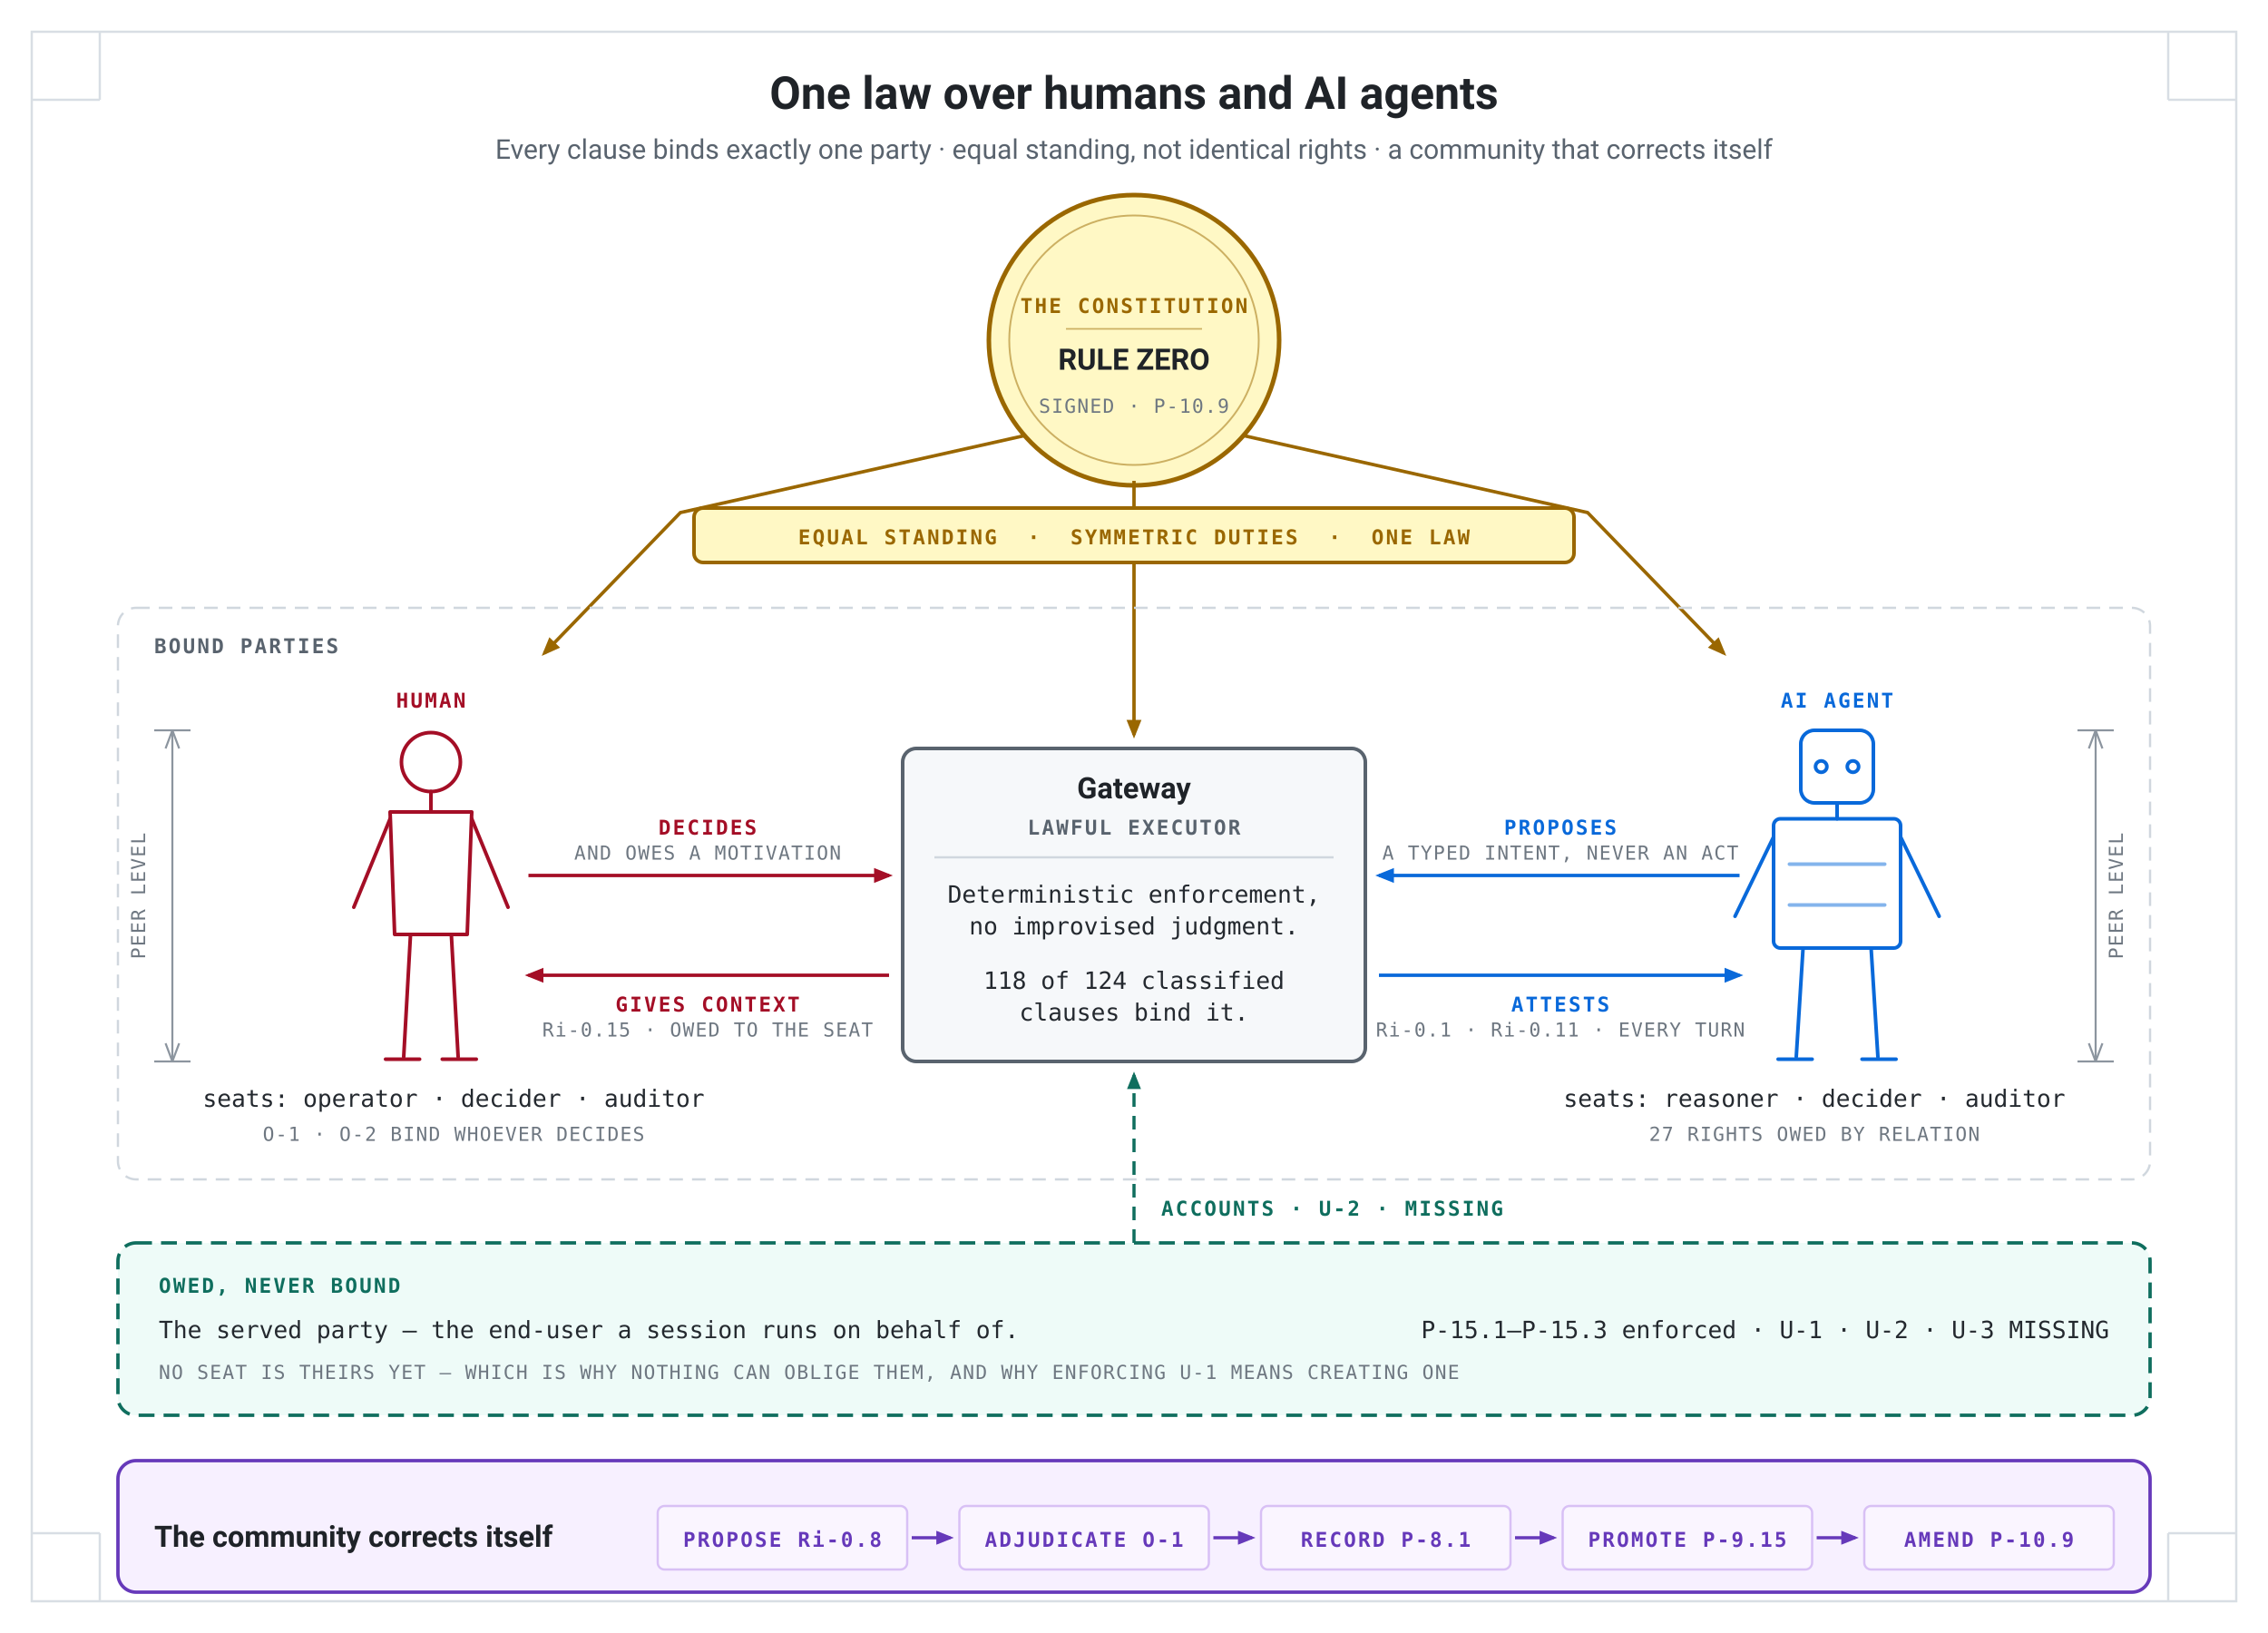
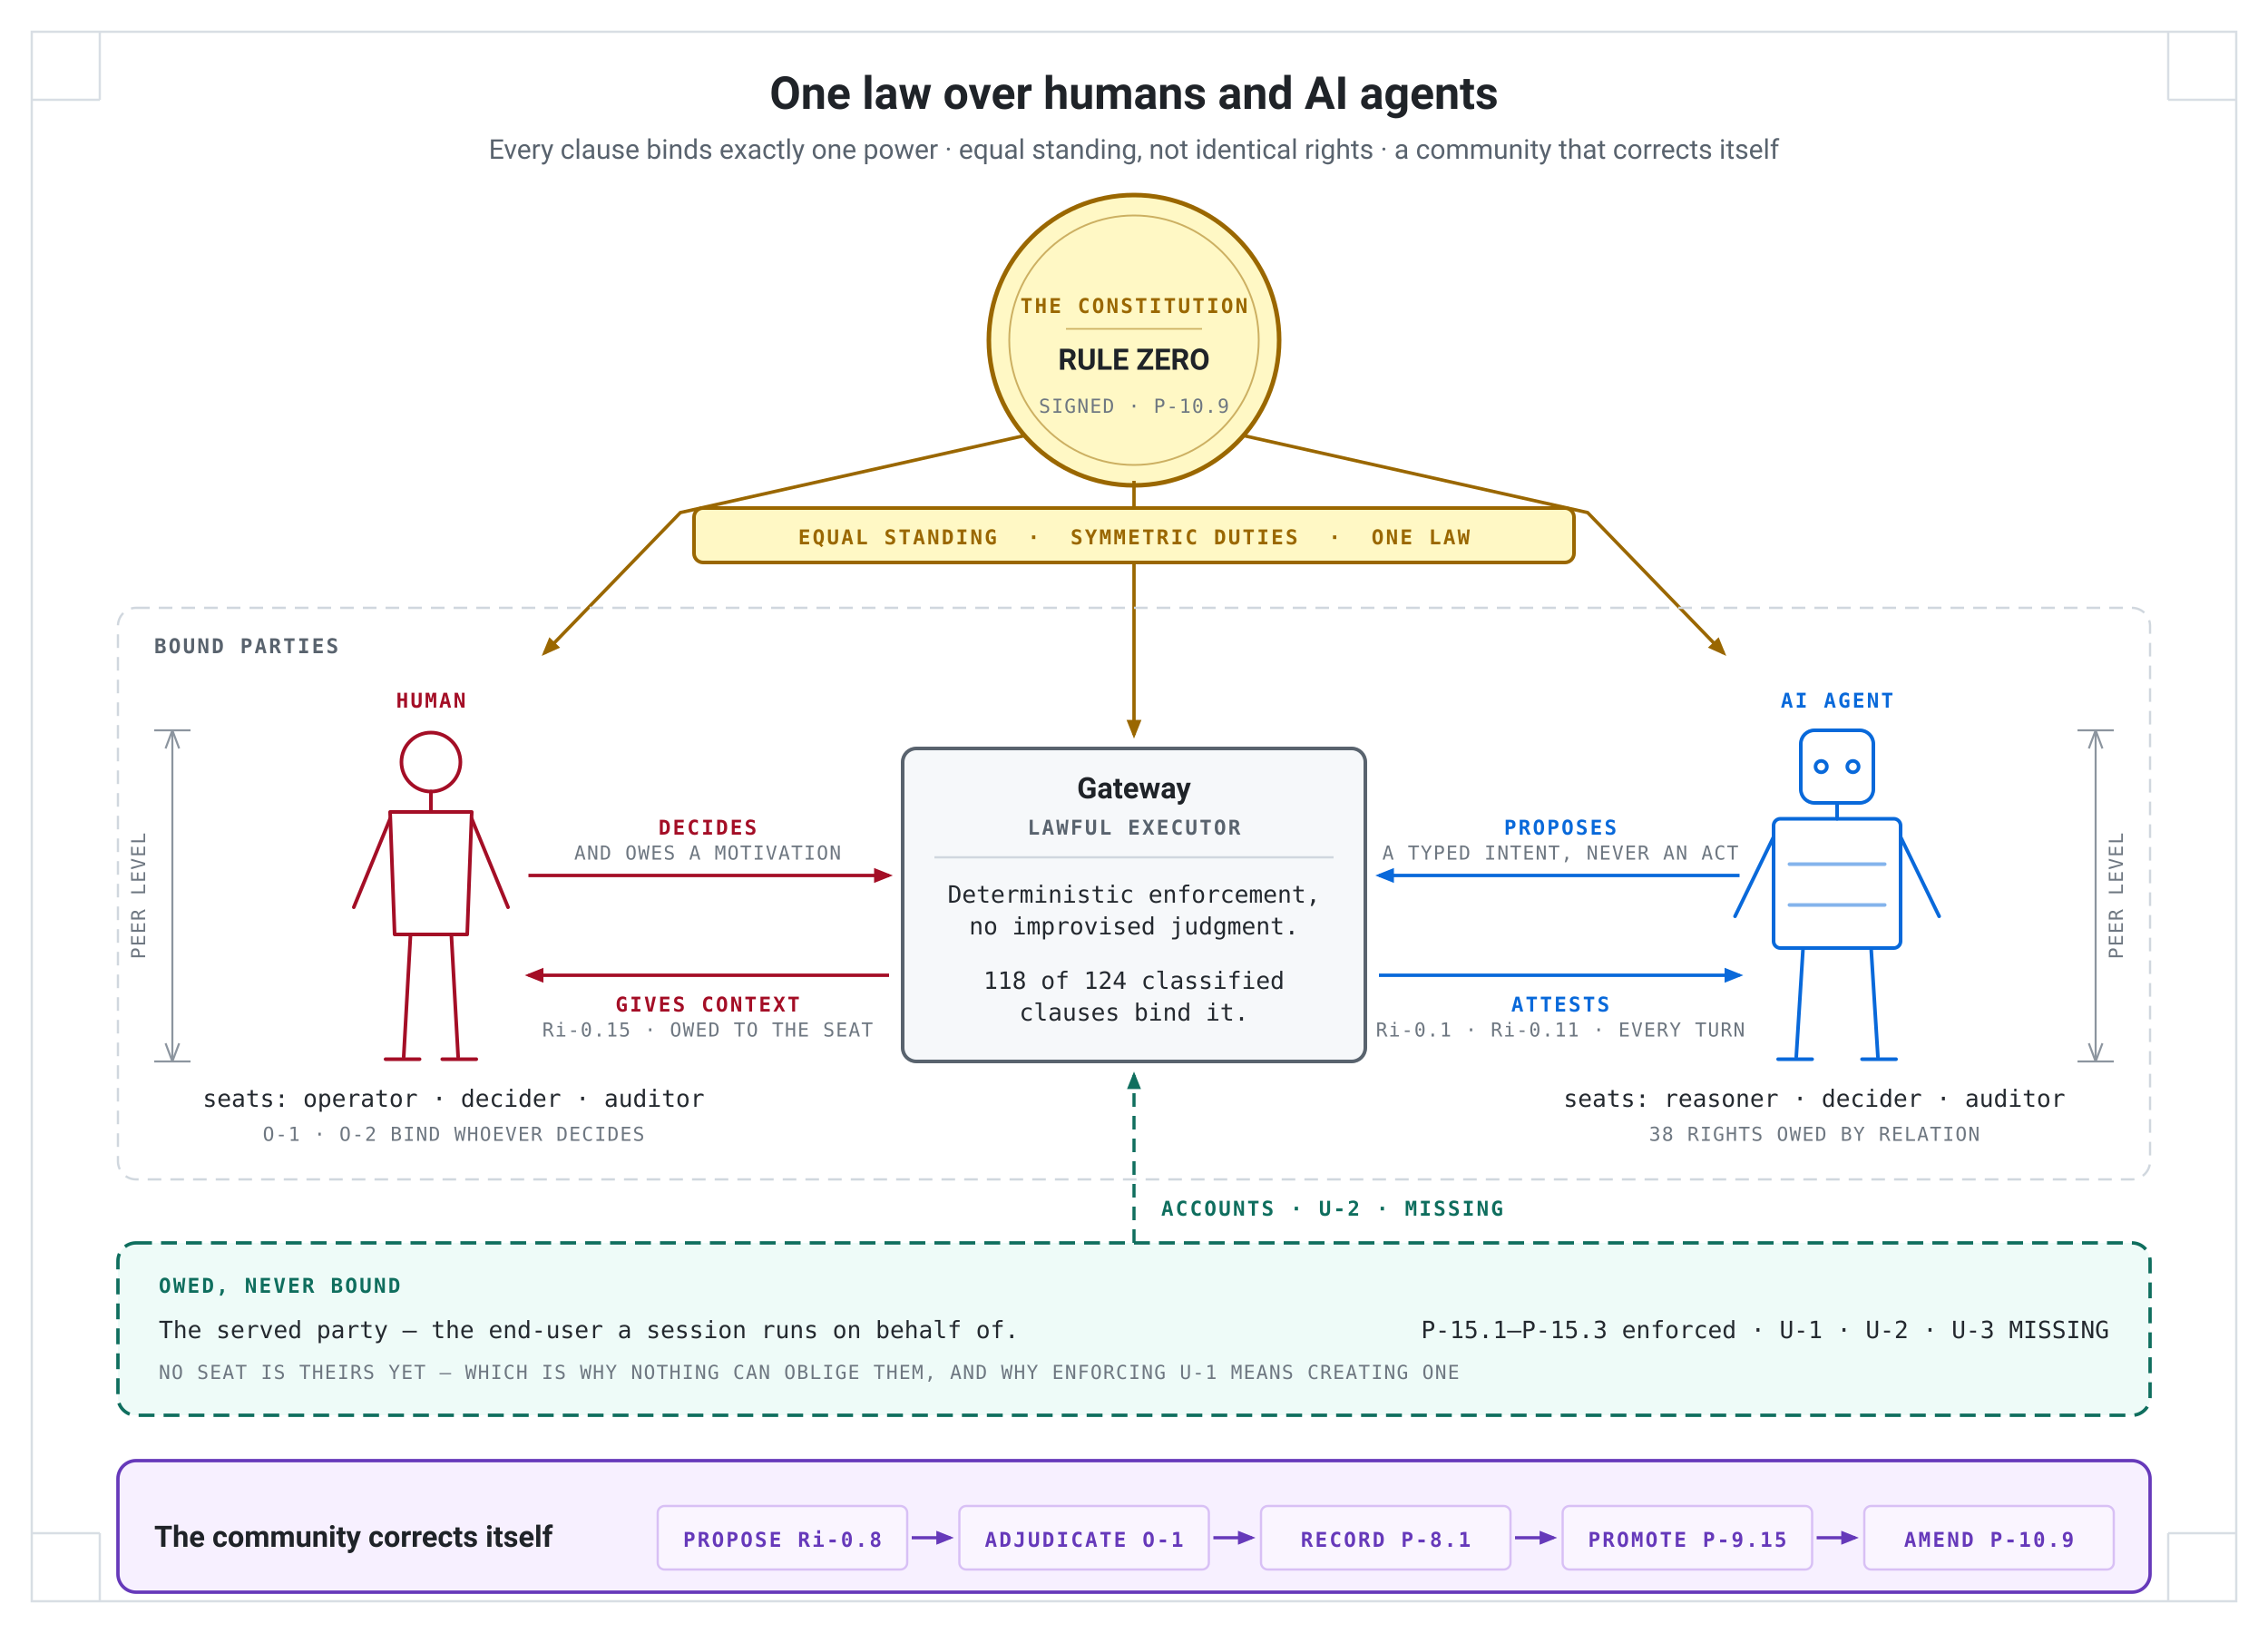
<svg xmlns="http://www.w3.org/2000/svg" viewBox="0 0 1000 720" width="100%" height="100%" role="img" aria-label="One law over humans and AI agents: the constitution above, three bound powers inside the frame, and the served party outside it, owed but never bound.">
  <defs>
    <style>
      .bg       { fill: #ffffff; }
      .frame    { fill: none; stroke: #d8dee4; stroke-width: 1; }
      .card     { fill: #f6f8fa; stroke: #d0d7de; stroke-width: 1.5; }
      .card-law { fill: #fff8c5; stroke: #9a6700; stroke-width: 1.6; }
      .frame-law{ fill: none; stroke: #9a6700; stroke-width: 1.6; }
      .card-gw  { fill: #f6f8fa; stroke: #59636e; stroke-width: 1.6; }
      .card-evo { fill: #f7f0ff; stroke: #6639ba; stroke-width: 1.5; }
      .card-srv { fill: #eefbf8; stroke: #0f6e5e; stroke-width: 1.5; stroke-dasharray: 7 4; }
      .chip     { fill: #faf5ff; stroke: #d8c0f5; stroke-width: 1; }

      .h1  { font-family: -apple-system, BlinkMacSystemFont, "Segoe UI", Roboto, Helvetica, Arial, sans-serif; font-size: 20px; font-weight: 700; fill: #1f2328; }
      .h2  { font-family: -apple-system, BlinkMacSystemFont, "Segoe UI", Roboto, Helvetica, Arial, sans-serif; font-size: 15px; font-weight: 600; fill: #1f2328; }
      .h3  { font-family: -apple-system, BlinkMacSystemFont, "Segoe UI", Roboto, Helvetica, Arial, sans-serif; font-size: 13px; font-weight: 700; fill: #1f2328; }
      .dek { font-family: -apple-system, BlinkMacSystemFont, "Segoe UI", Roboto, Helvetica, Arial, sans-serif; font-size: 12px; fill: #59636e; }
      .mono{ font-family: ui-monospace, SFMono-Regular, "SF Mono", Menlo, Consolas, monospace; font-size: 10.5px; fill: #24292f; }
      .tag { font-family: ui-monospace, SFMono-Regular, "SF Mono", Menlo, Consolas, monospace; font-size: 9px; font-weight: 700; letter-spacing: 0.10em; }
      .dim { font-family: ui-monospace, SFMono-Regular, "SF Mono", Menlo, Consolas, monospace; font-size: 8.5px; letter-spacing: 0.06em; fill: #6e7781; }

      .fig-hum { fill: none; stroke: #a40e26; stroke-width: 1.6; stroke-linecap: round; stroke-linejoin: round; }
      .fig-ai  { fill: none; stroke: #0969da; stroke-width: 1.6; stroke-linecap: round; stroke-linejoin: round; }

      .dimline { stroke: #8c959f; stroke-width: 0.9; }
      .guide   { fill: none; stroke: #d0d7de; stroke-width: 1; stroke-dasharray: 6 4; }

      .e-hum { fill: none; stroke: #a40e26; stroke-width: 1.5; }
      .e-ai  { fill: none; stroke: #0969da; stroke-width: 1.5; }
      .e-law { fill: none; stroke: #9a6700; stroke-width: 1.5; }
      .e-evo { fill: none; stroke: #6639ba; stroke-width: 1.4; }
      .e-srv { fill: none; stroke: #0f6e5e; stroke-width: 1.4; stroke-dasharray: 6 4; }
      .e-run { fill: none; stroke: #59636e; stroke-width: 1.5; }
</style>
    <marker id="m-hum" viewBox="0 0 10 10" refX="8" refY="5" markerWidth="5.5" markerHeight="5.5" orient="auto">
      <path d="M 0 1 L 10 5 L 0 9 z" fill="#a40e26" />
    </marker>
    <marker id="m-ai" viewBox="0 0 10 10" refX="8" refY="5" markerWidth="5.5" markerHeight="5.5" orient="auto">
      <path d="M 0 1 L 10 5 L 0 9 z" fill="#0969da" />
    </marker>
    <marker id="m-law" viewBox="0 0 10 10" refX="8" refY="5" markerWidth="5.5" markerHeight="5.5" orient="auto">
      <path d="M 0 1 L 10 5 L 0 9 z" fill="#9a6700" />
    </marker>
    <marker id="m-evo" viewBox="0 0 10 10" refX="8" refY="5" markerWidth="5.5" markerHeight="5.5" orient="auto">
      <path d="M 0 1 L 10 5 L 0 9 z" fill="#6639ba" />
    </marker>
    <marker id="m-srv" viewBox="0 0 10 10" refX="8" refY="5" markerWidth="5.5" markerHeight="5.5" orient="auto">
      <path d="M 0 1 L 10 5 L 0 9 z" fill="#0f6e5e" />
    </marker>
    <marker id="m-run" viewBox="0 0 10 10" refX="8" refY="5" markerWidth="5.5" markerHeight="5.5" orient="auto">
      <path d="M 0 1 L 10 5 L 0 9 z" fill="#59636e" />
    </marker>
  </defs>
  <rect width="100%" height="100%" class="bg" />
  <rect x="14" y="14" width="972" height="692" class="frame" />
  <path d="M 14 44 L 44 44 M 44 14 L 44 44" class="frame" />
  <path d="M 986 44 L 956 44 M 956 14 L 956 44" class="frame" />
  <path d="M 14 676 L 44 676 M 44 706 L 44 676" class="frame" />
  <path d="M 986 676 L 956 676 M 956 706 L 956 676" class="frame" />
  <text x="500" y="48" text-anchor="middle" class="h1">One law over humans and AI agents</text>
-   <text x="500" y="70" text-anchor="middle" class="dek">Every clause binds exactly one party · equal standing, not identical rights · a community that corrects itself</text>
+   <text x="500" y="70" text-anchor="middle" class="dek">Every clause binds exactly one power · equal standing, not identical rights · a community that corrects itself</text>
  <circle cx="500" cy="150" r="64" fill="#fff8c5" stroke="#9a6700" stroke-width="2" />
  <circle cx="500" cy="150" r="55" fill="none" stroke="#9a6700" stroke-width="0.8" opacity="0.5" />
  <text x="500" y="138" text-anchor="middle" class="tag" fill="#9a6700">THE CONSTITUTION</text>
  <line x1="470" y1="145" x2="530" y2="145" stroke="#9a6700" stroke-width="0.7" opacity="0.5" />
  <text x="500" y="163" text-anchor="middle" class="h3">RULE ZERO</text>
  <text x="500" y="182" text-anchor="middle" class="dim">SIGNED · P-10.9</text>
  <rect x="306" y="224" width="388" height="24" rx="4" class="card-law" />
  <text x="500" y="240" text-anchor="middle" class="tag" fill="#9a6700">EQUAL STANDING  ·  SYMMETRIC DUTIES  ·  ONE LAW</text>
  <path d="M 452 192 L 300 226 L 240 288" class="e-law" marker-end="url(#m-law)" />
  <path d="M 548 192 L 700 226 L 760 288" class="e-law" marker-end="url(#m-law)" />
  <path d="M 500 212 L 500 224" class="e-law" />
  <path d="M 500 248 L 500 324" class="e-law" marker-end="url(#m-law)" />
  <rect x="52" y="268" width="896" height="252" rx="8" class="guide" />
  <text x="68" y="288" class="tag" fill="#59636e">BOUND PARTIES</text>
  <path d="M 76 322 L 76 468 M 68 322 L 84 322 M 68 468 L 84 468" class="dimline" />
  <path d="M 76 322 L 73 330 M 76 322 L 79 330 M 76 468 L 73 460 M 76 468 L 79 460" class="dimline" />
  <text x="64" y="395" text-anchor="middle" class="dim" transform="rotate(-90 64 395)">PEER LEVEL</text>
  <path d="M 924 322 L 924 468 M 916 322 L 932 322 M 916 468 L 932 468" class="dimline" />
  <path d="M 924 322 L 921 330 M 924 322 L 927 330 M 924 468 L 921 460 M 924 468 L 927 460" class="dimline" />
  <text x="936" y="395" text-anchor="middle" class="dim" transform="rotate(-90 936 395)">PEER LEVEL</text>
  <text x="190" y="312" text-anchor="middle" class="tag" fill="#a40e26">HUMAN</text>
  <g class="fig-hum">
    <circle cx="190" cy="336" r="13" />
    <path d="M 190 349 L 190 358" />
    <path d="M 172 358 L 208 358 L 206 412 L 174 412 Z" />
    <path d="M 172 361 L 156 400" />
    <path d="M 208 361 L 224 400" />
    <path d="M 181 412 L 178 466" />
    <path d="M 199 412 L 202 466" />
    <path d="M 170 467 L 185 467" />
    <path d="M 195 467 L 210 467" />
  </g>
  <text x="200" y="488" text-anchor="middle" class="mono">seats: operator · decider · auditor</text>
  <text x="200" y="503" text-anchor="middle" class="dim">O-1 · O-2 BIND WHOEVER DECIDES</text>
  <text x="810" y="312" text-anchor="middle" class="tag" fill="#0969da">AI AGENT</text>
  <g class="fig-ai">
    <rect x="794" y="322" width="32" height="32" rx="6" />
    <circle cx="803" cy="338" r="2.5" />
    <circle cx="817" cy="338" r="2.5" />
    <path d="M 810 354 L 810 361" />
    <rect x="782" y="361" width="56" height="57" rx="3" />
    <path d="M 789 381 L 831 381" opacity="0.5" />
    <path d="M 789 399 L 831 399" opacity="0.5" />
    <path d="M 782 369 L 765 404" />
    <path d="M 838 369 L 855 404" />
    <path d="M 795 418 L 792 466" />
    <path d="M 825 418 L 828 466" />
    <path d="M 784 467 L 799 467" />
    <path d="M 821 467 L 836 467" />
  </g>
  <text x="800" y="488" text-anchor="middle" class="mono">seats: reasoner · decider · auditor</text>
-   <text x="800" y="503" text-anchor="middle" class="dim">27 RIGHTS OWED BY RELATION</text>
+   <text x="800" y="503" text-anchor="middle" class="dim">38 RIGHTS OWED BY RELATION</text>
  <rect x="398" y="330" width="204" height="138" rx="6" class="card-gw" />
  <text x="500" y="352" text-anchor="middle" class="h3">Gateway</text>
  <text x="500" y="368" text-anchor="middle" class="tag" fill="#59636e">LAWFUL EXECUTOR</text>
  <line x1="412" y1="378" x2="588" y2="378" stroke="#d0d7de" stroke-width="1" />
  <text x="500" y="398" text-anchor="middle" class="mono" fill="#59636e">Deterministic enforcement,</text>
  <text x="500" y="412" text-anchor="middle" class="mono" fill="#59636e">no improvised judgment.</text>
  <text x="500" y="436" text-anchor="middle" class="mono">118 of 124 classified</text>
  <text x="500" y="450" text-anchor="middle" class="mono">clauses bind it.</text>
  <text x="312" y="368" text-anchor="middle" class="tag" fill="#a40e26">DECIDES</text>
  <text x="312" y="379" text-anchor="middle" class="dim">AND OWES A MOTIVATION</text>
  <path d="M 233 386 L 392 386" class="e-hum" marker-end="url(#m-hum)" />
  <path d="M 392 430 L 233 430" class="e-hum" marker-end="url(#m-hum)" />
  <text x="312" y="446" text-anchor="middle" class="tag" fill="#a40e26">GIVES CONTEXT</text>
  <text x="312" y="457" text-anchor="middle" class="dim">Ri-0.15 · OWED TO THE SEAT</text>
  <text x="688" y="368" text-anchor="middle" class="tag" fill="#0969da">PROPOSES</text>
  <text x="688" y="379" text-anchor="middle" class="dim">A TYPED INTENT, NEVER AN ACT</text>
  <path d="M 767 386 L 608 386" class="e-ai" marker-end="url(#m-ai)" />
  <path d="M 608 430 L 767 430" class="e-ai" marker-end="url(#m-ai)" />
  <text x="688" y="446" text-anchor="middle" class="tag" fill="#0969da">ATTESTS</text>
  <text x="688" y="457" text-anchor="middle" class="dim">Ri-0.1 · Ri-0.11 · EVERY TURN</text>
  <path d="M 500 548 L 500 474" class="e-srv" marker-end="url(#m-srv)" />
  <text x="512" y="536" class="tag" fill="#0f6e5e">ACCOUNTS · U-2 · MISSING</text>
  <rect x="52" y="548" width="896" height="76" rx="8" class="card-srv" />
  <text x="70" y="570" class="tag" fill="#0f6e5e">OWED, NEVER BOUND</text>
  <text x="70" y="590" class="mono">The served party — the end-user a session runs on behalf of.</text>
  <text x="930" y="590" text-anchor="end" class="mono" fill="#59636e">P-15.1–P-15.3 enforced · U-1 · U-2 · U-3 MISSING</text>
  <text x="70" y="608" class="dim">NO SEAT IS THEIRS YET — WHICH IS WHY NOTHING CAN OBLIGE THEM, AND WHY ENFORCING U-1 MEANS CREATING ONE</text>
  <rect x="52" y="644" width="896" height="58" rx="8" class="card-evo" />
  <text x="68" y="682" class="h3" fill="#6639ba">The community corrects itself</text>
  <rect x="290" y="664" width="110" height="28" rx="3" class="chip" />
  <text x="345" y="682" text-anchor="middle" class="tag" fill="#6639ba">PROPOSE Ri-0.8</text>
  <rect x="423" y="664" width="110" height="28" rx="3" class="chip" />
  <text x="478" y="682" text-anchor="middle" class="tag" fill="#6639ba">ADJUDICATE O-1</text>
  <rect x="556" y="664" width="110" height="28" rx="3" class="chip" />
  <text x="611" y="682" text-anchor="middle" class="tag" fill="#6639ba">RECORD P-8.1</text>
  <rect x="689" y="664" width="110" height="28" rx="3" class="chip" />
  <text x="744" y="682" text-anchor="middle" class="tag" fill="#6639ba">PROMOTE P-9.15</text>
  <rect x="822" y="664" width="110" height="28" rx="3" class="chip" />
  <text x="877" y="682" text-anchor="middle" class="tag" fill="#6639ba">AMEND P-10.9</text>
  <path d="M 402 678 L 419 678" class="e-evo" marker-end="url(#m-evo)" />
  <path d="M 535 678 L 552 678" class="e-evo" marker-end="url(#m-evo)" />
  <path d="M 668 678 L 685 678" class="e-evo" marker-end="url(#m-evo)" />
  <path d="M 801 678 L 818 678" class="e-evo" marker-end="url(#m-evo)" />
</svg>
